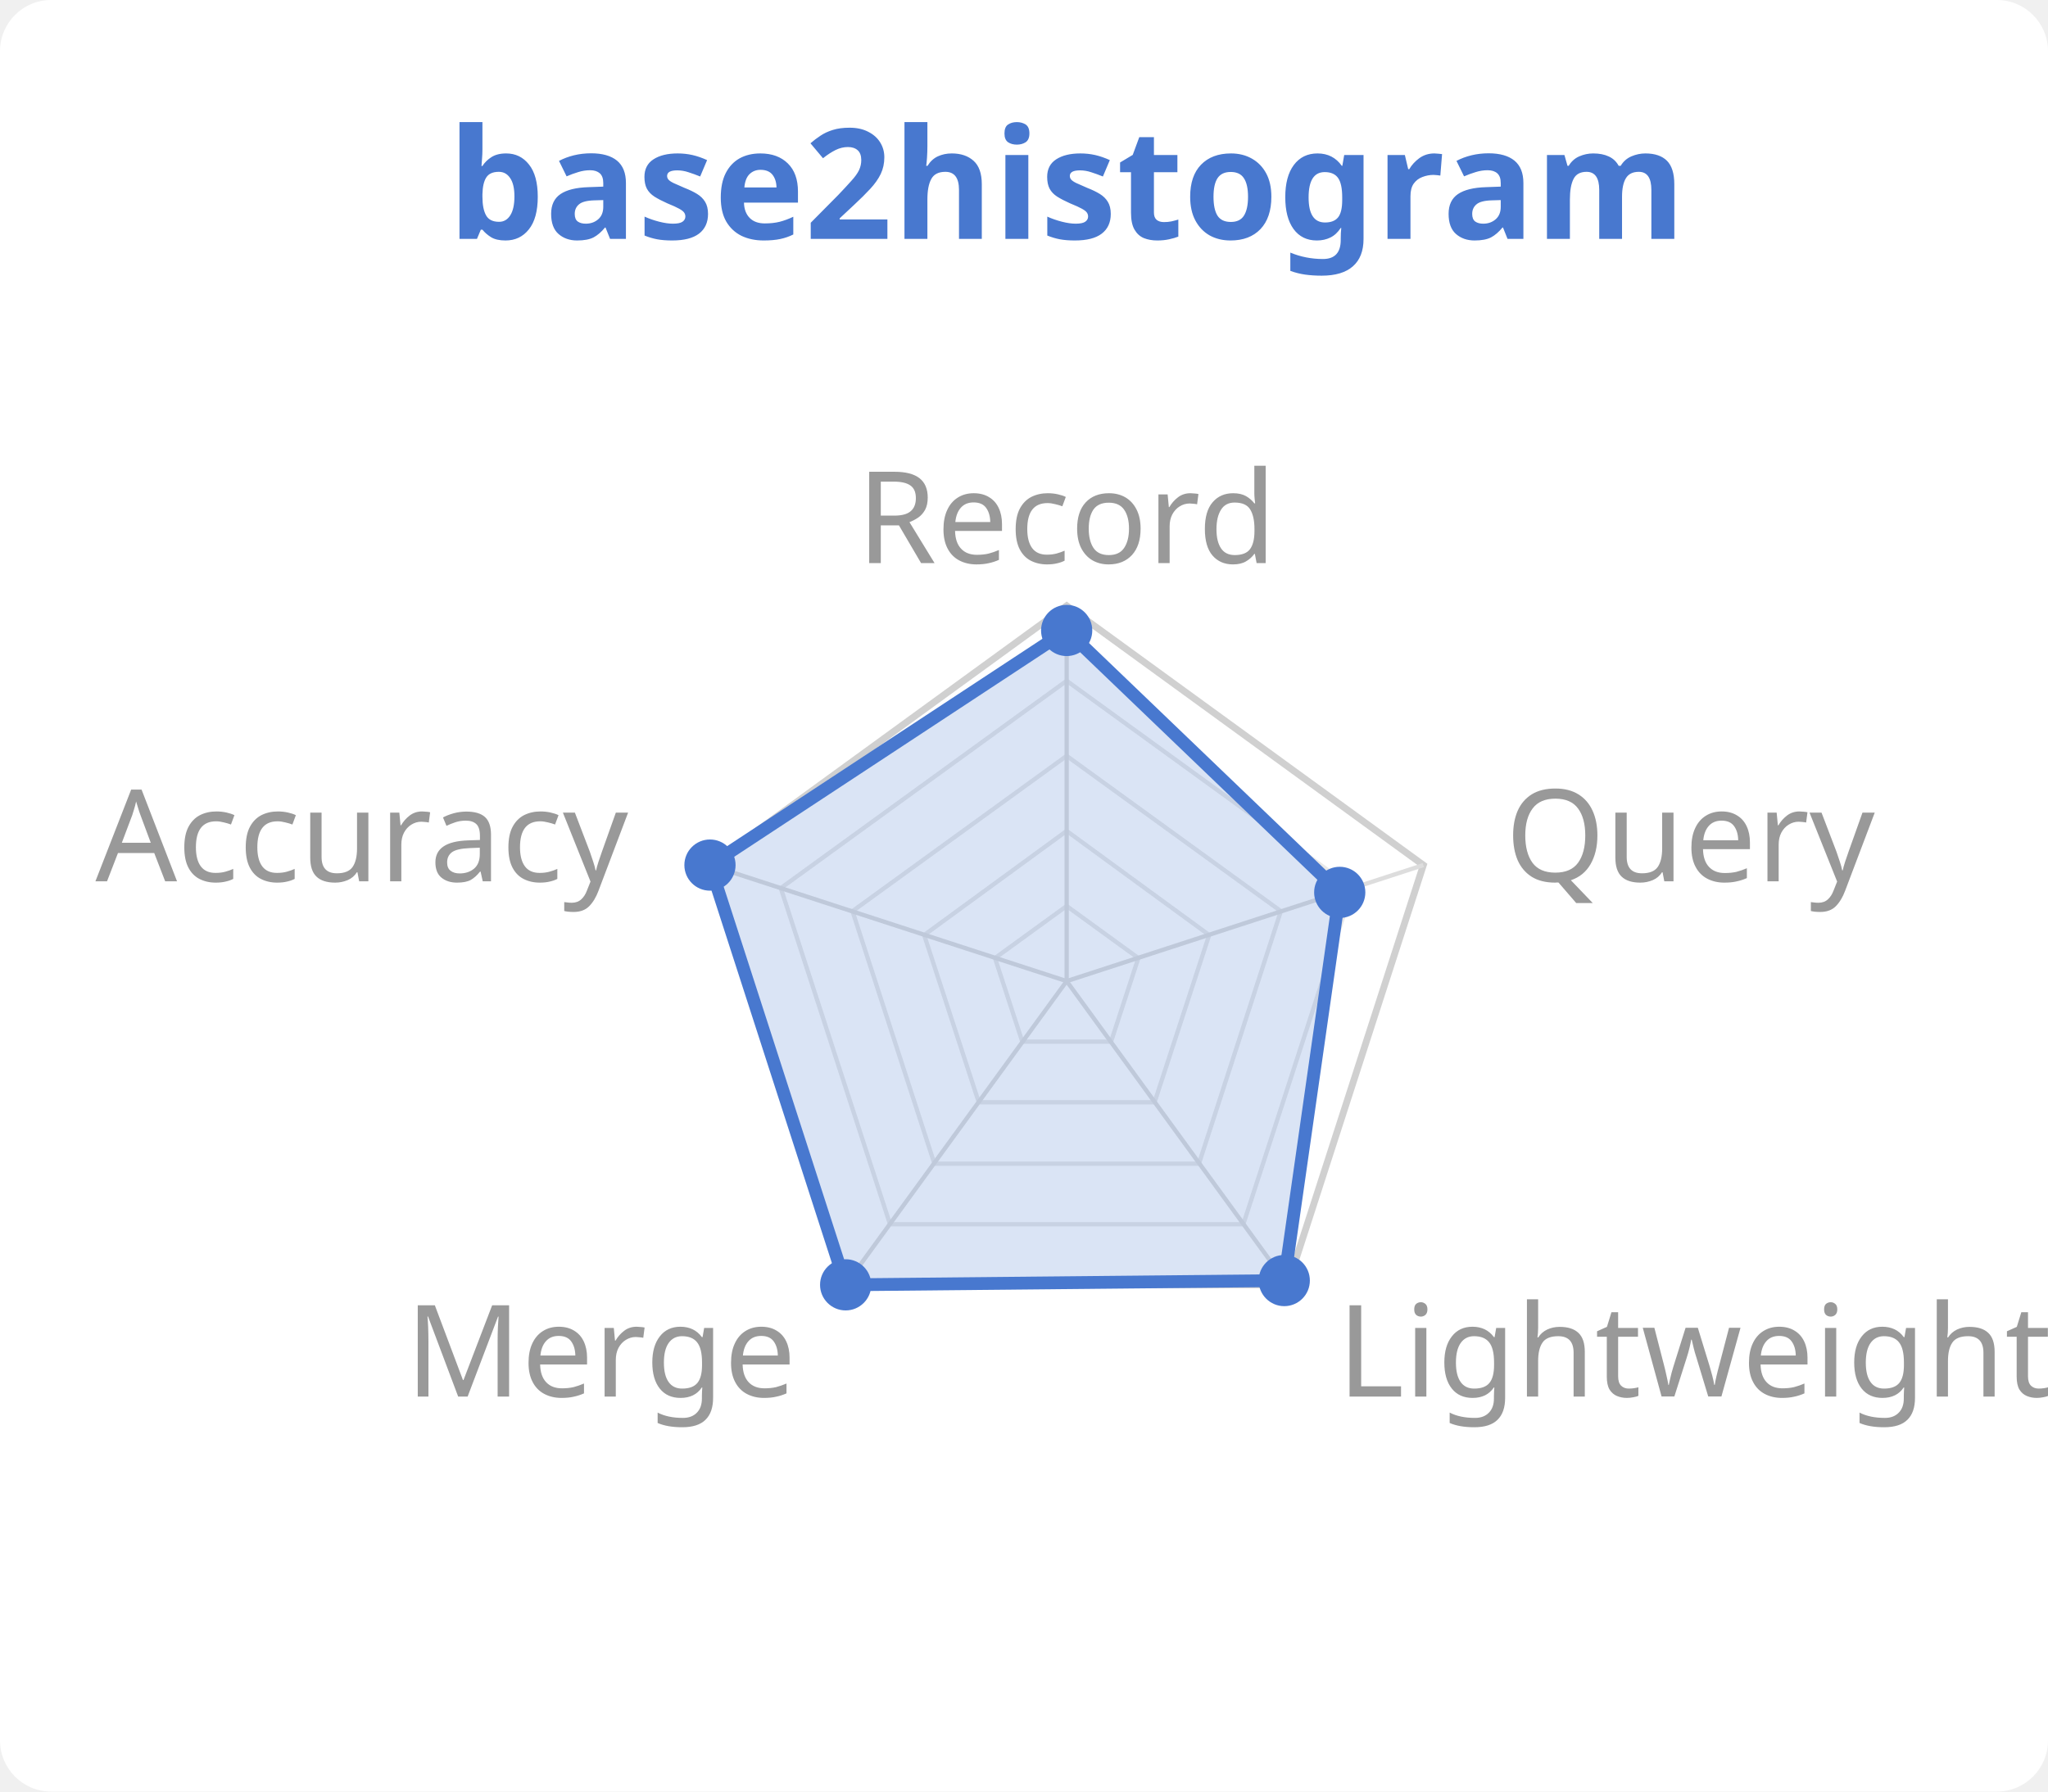
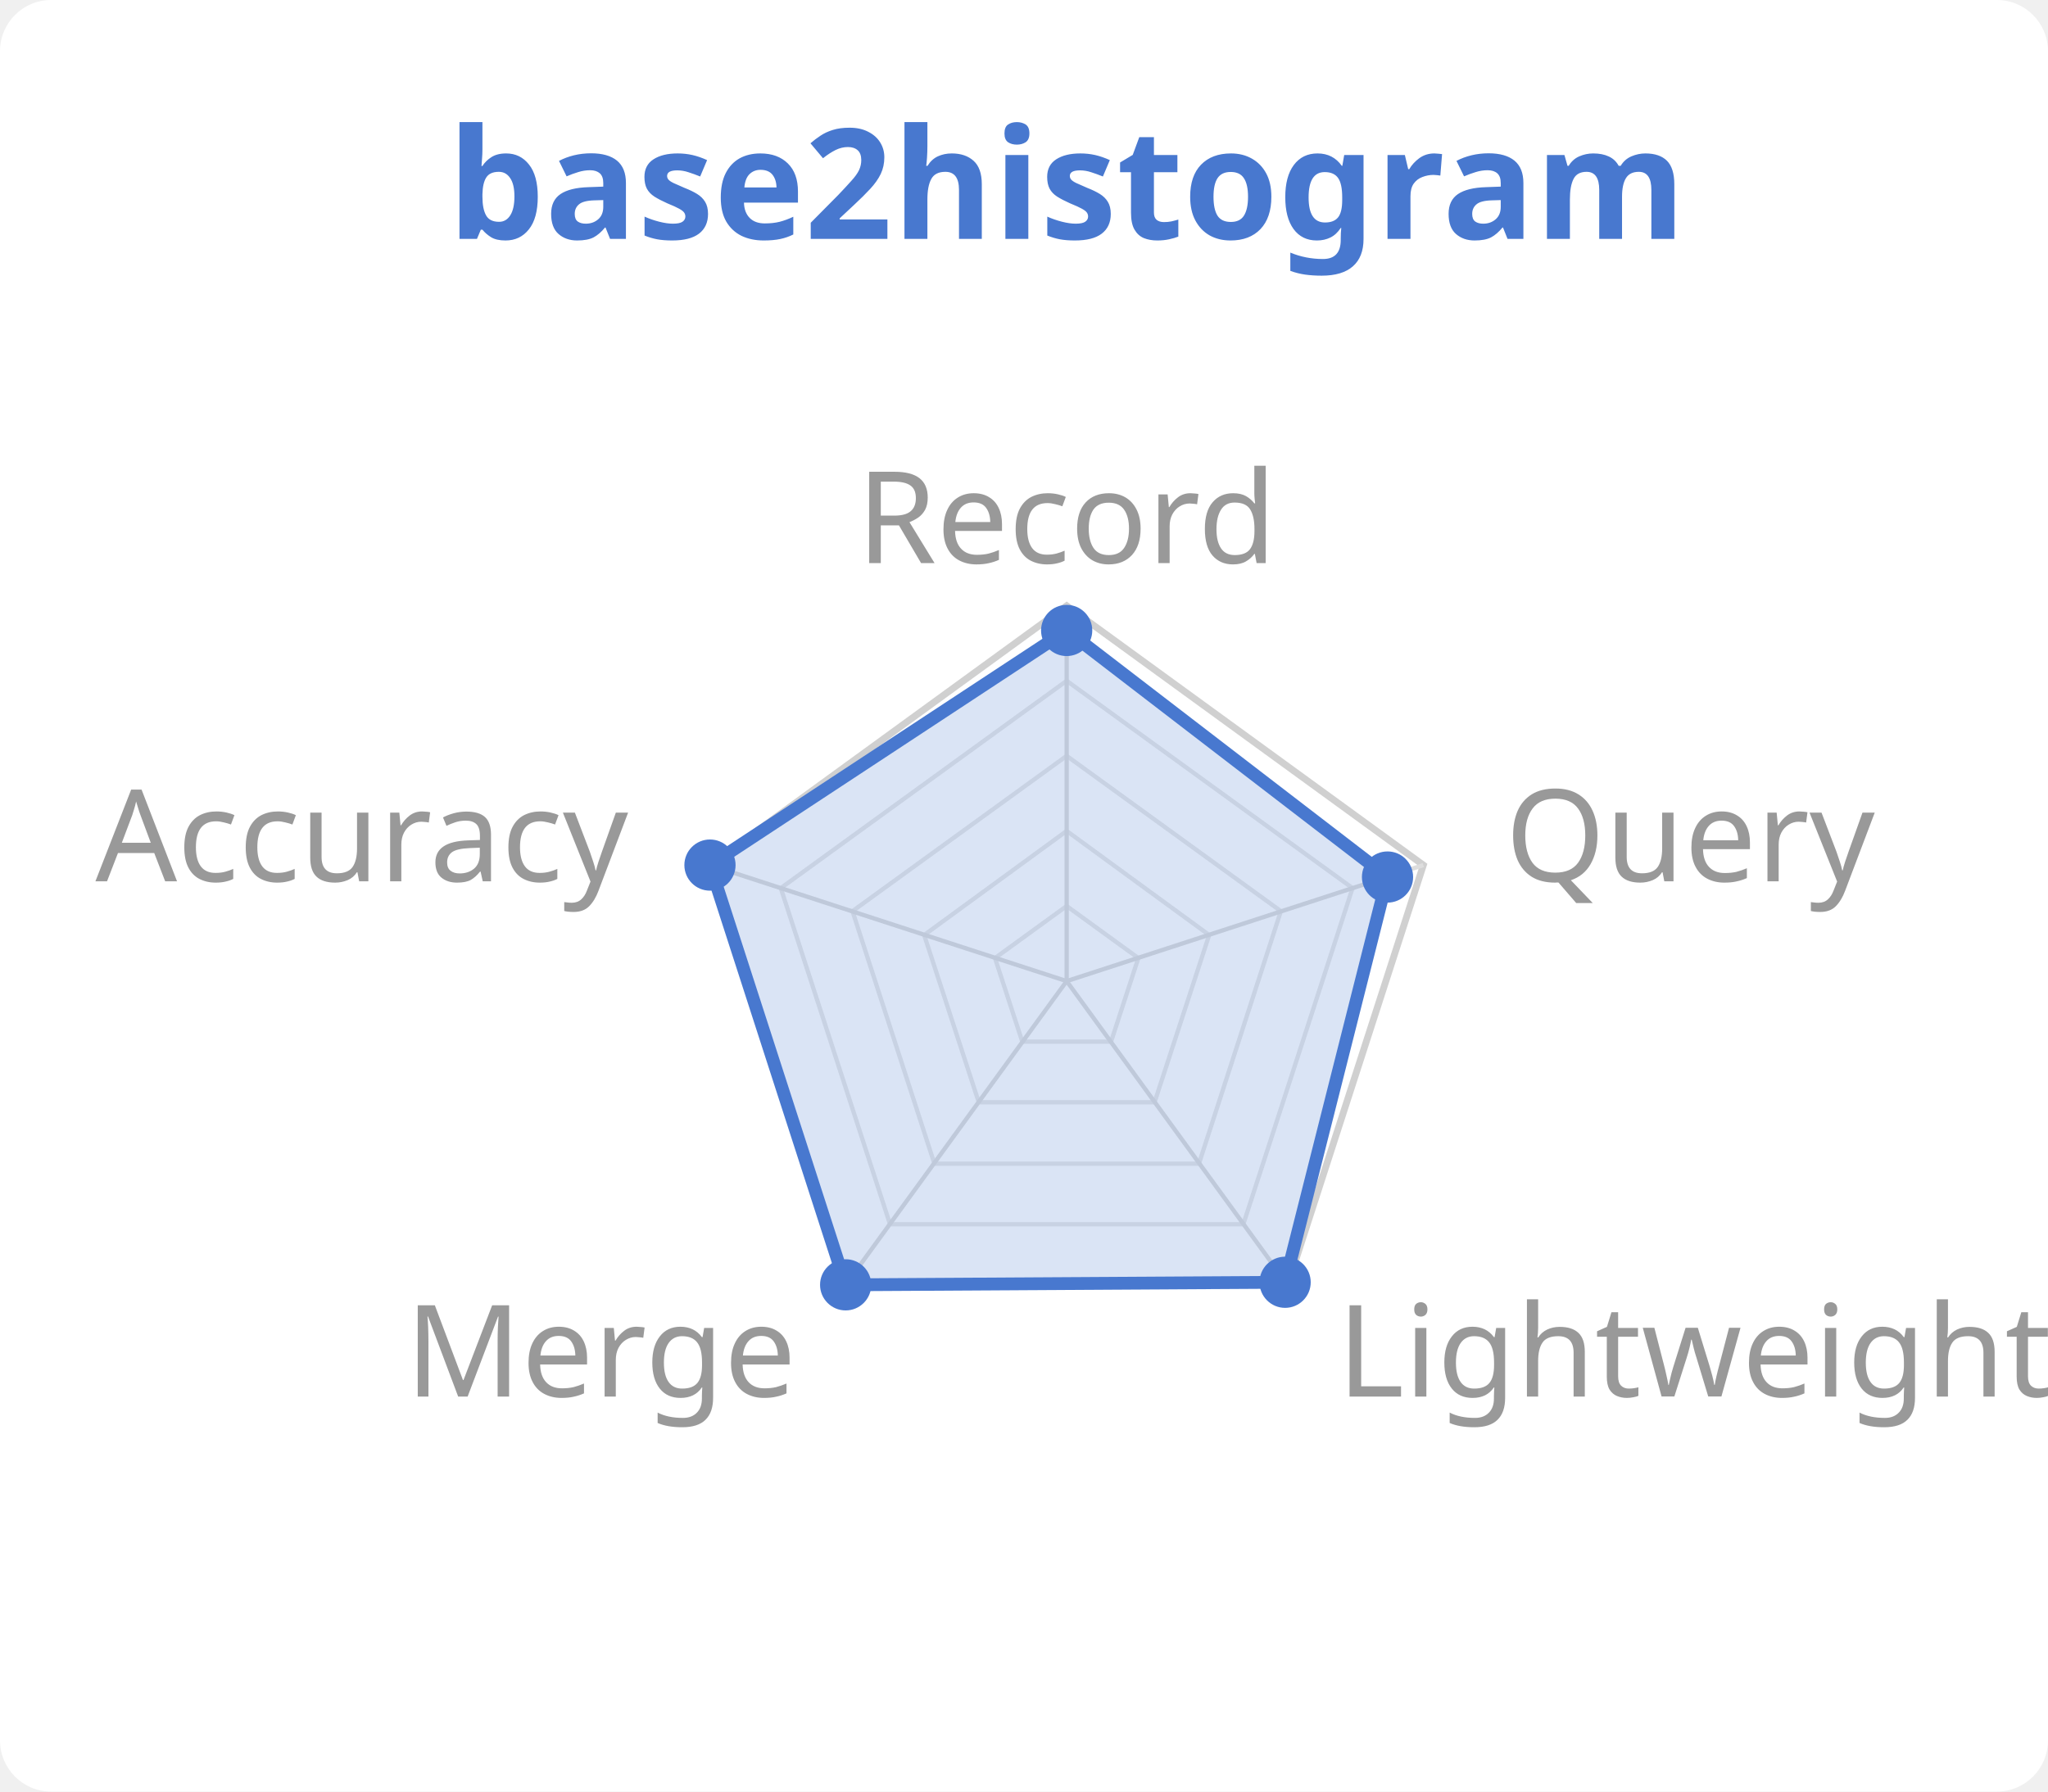
<svg xmlns="http://www.w3.org/2000/svg" viewBox="0 0 240 210" width="240" height="210">
  <rect x="0.0" y="0.0" width="240.0" height="210.0" fill="white" rx="6" />
  <text x="125.0" y="28.0" font-family="system-ui,sans-serif" font-size="18" font-weight="600" fill="#4878CF" text-anchor="middle">base2histogram</text>
  <polygon points="125.0,106.2 133.4,112.3 130.2,122.1 119.8,122.1 116.6,112.3" fill="none" stroke="#e8e8e8" stroke-width="0.5" />
  <polygon points="125.0,97.4 141.7,109.6 135.3,129.2 114.7,129.2 108.3,109.6" fill="none" stroke="#e8e8e8" stroke-width="0.5" />
  <polygon points="125.0,88.6 150.1,106.8 140.5,136.4 109.5,136.4 99.9,106.8" fill="none" stroke="#e8e8e8" stroke-width="0.5" />
  <polygon points="125.0,79.8 158.5,104.1 145.7,143.5 104.3,143.5 91.5,104.1" fill="none" stroke="#e8e8e8" stroke-width="0.5" />
  <polygon points="125.0,71.0 166.8,101.4 150.9,150.6 99.1,150.6 83.2,101.4" fill="none" stroke="#d0d0d0" stroke-width="0.8" />
  <line x1="125" y1="115" x2="125.0" y2="71.0" stroke="#ddd" stroke-width="0.5" />
  <line x1="125" y1="115" x2="166.8" y2="101.4" stroke="#ddd" stroke-width="0.5" />
  <line x1="125" y1="115" x2="150.9" y2="150.6" stroke="#ddd" stroke-width="0.5" />
  <line x1="125" y1="115" x2="99.1" y2="150.6" stroke="#ddd" stroke-width="0.5" />
  <line x1="125" y1="115" x2="83.2" y2="101.4" stroke="#ddd" stroke-width="0.5" />
  <text x="125.0" y="66.0" font-family="system-ui,sans-serif" font-size="15" fill="#999" text-anchor="middle">Record</text>
  <text x="176.4" y="103.3" font-family="system-ui,sans-serif" font-size="15" fill="#999" text-anchor="start">Query</text>
  <text x="156.7" y="163.7" font-family="system-ui,sans-serif" font-size="15" fill="#999" text-anchor="start">Lightweight</text>
  <text x="93.3" y="163.7" font-family="system-ui,sans-serif" font-size="15" fill="#999" text-anchor="end">Merge</text>
  <text x="73.6" y="103.3" font-family="system-ui,sans-serif" font-size="15" fill="#999" text-anchor="end">Accuracy</text>
-   <polygon points="125.0,73.9 157.0,104.6 150.5,150.1 99.1,150.6 83.2,101.4" fill="#4878CF" fill-opacity="0.20" stroke="#4878CF" stroke-width="1.5" />
+   <polygon points="125.0,73.9 162.6,102.8 150.6,150.3 99.1,150.6 83.2,101.4" fill="#4878CF" fill-opacity="0.20" stroke="#4878CF" stroke-width="1.5" />
  <circle cx="125.0" cy="73.9" r="3" fill="#4878CF" />
-   <circle cx="157.0" cy="104.6" r="3" fill="#4878CF" />
-   <circle cx="150.5" cy="150.1" r="3" fill="#4878CF" />
+   <circle cx="162.6" cy="102.8" r="3" fill="#4878CF" />
+   <circle cx="150.6" cy="150.3" r="3" fill="#4878CF" />
  <circle cx="99.1" cy="150.6" r="3" fill="#4878CF" />
  <circle cx="83.2" cy="101.4" r="3" fill="#4878CF" />
</svg>
